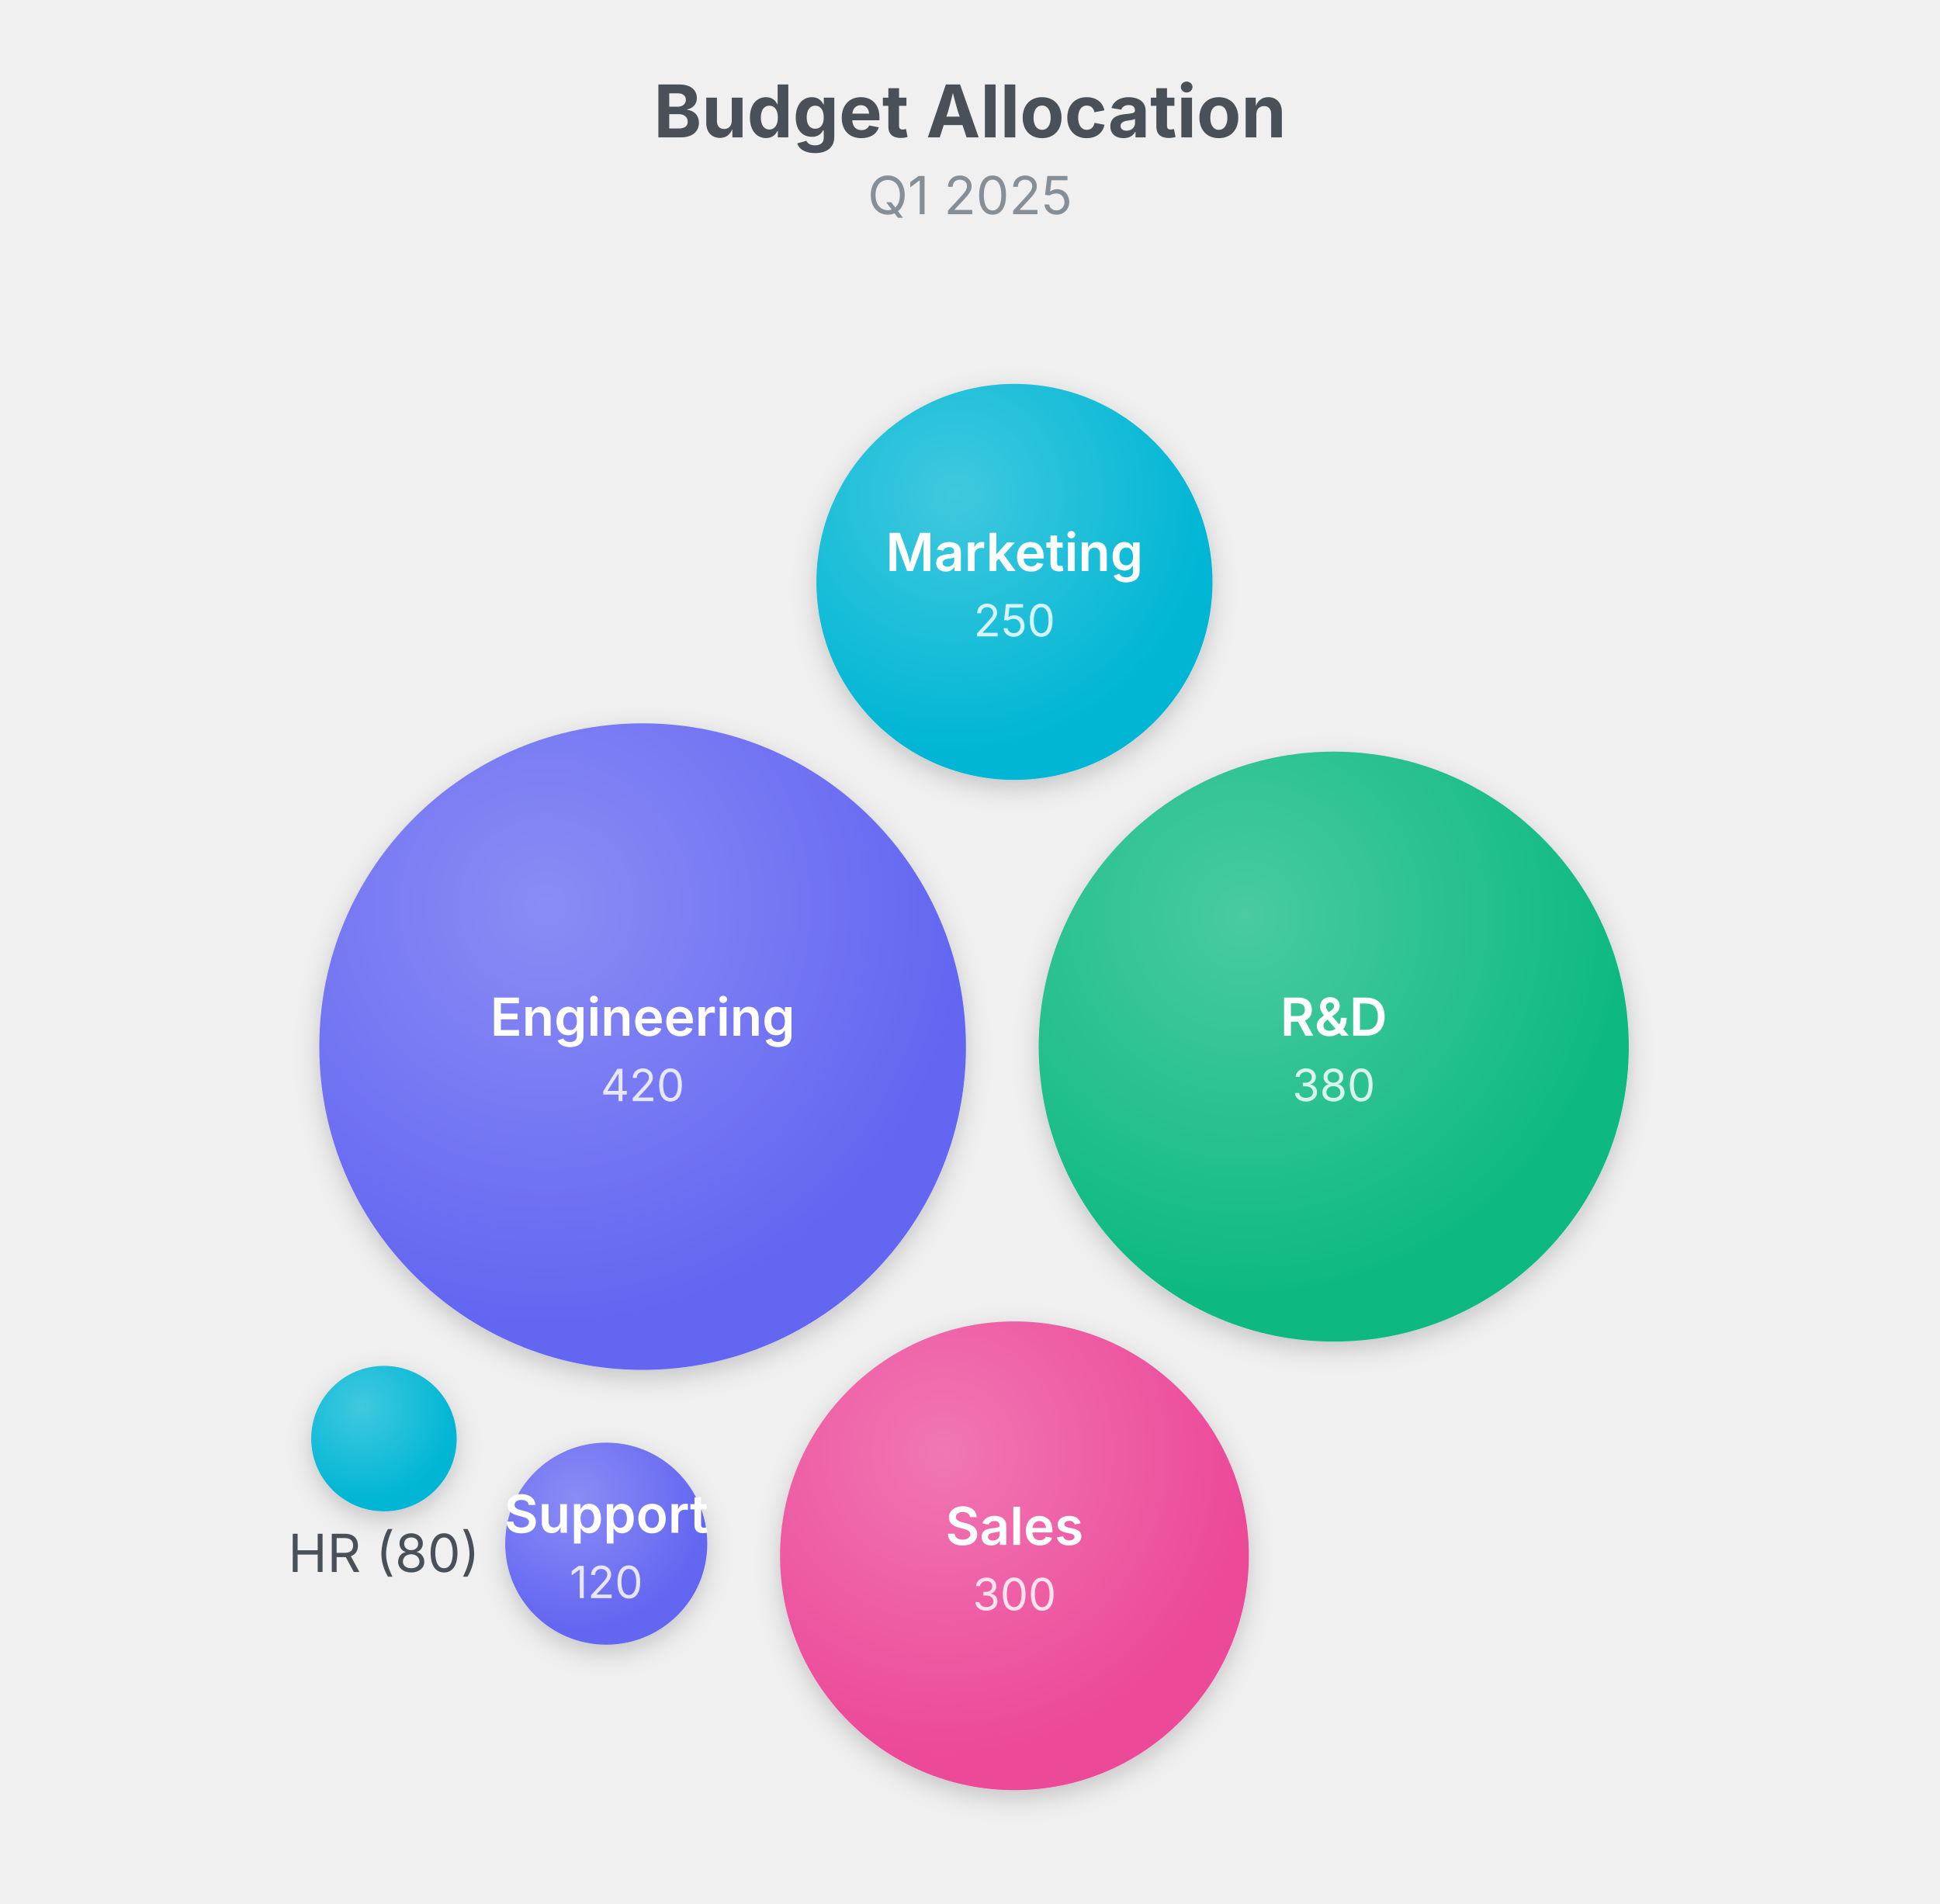
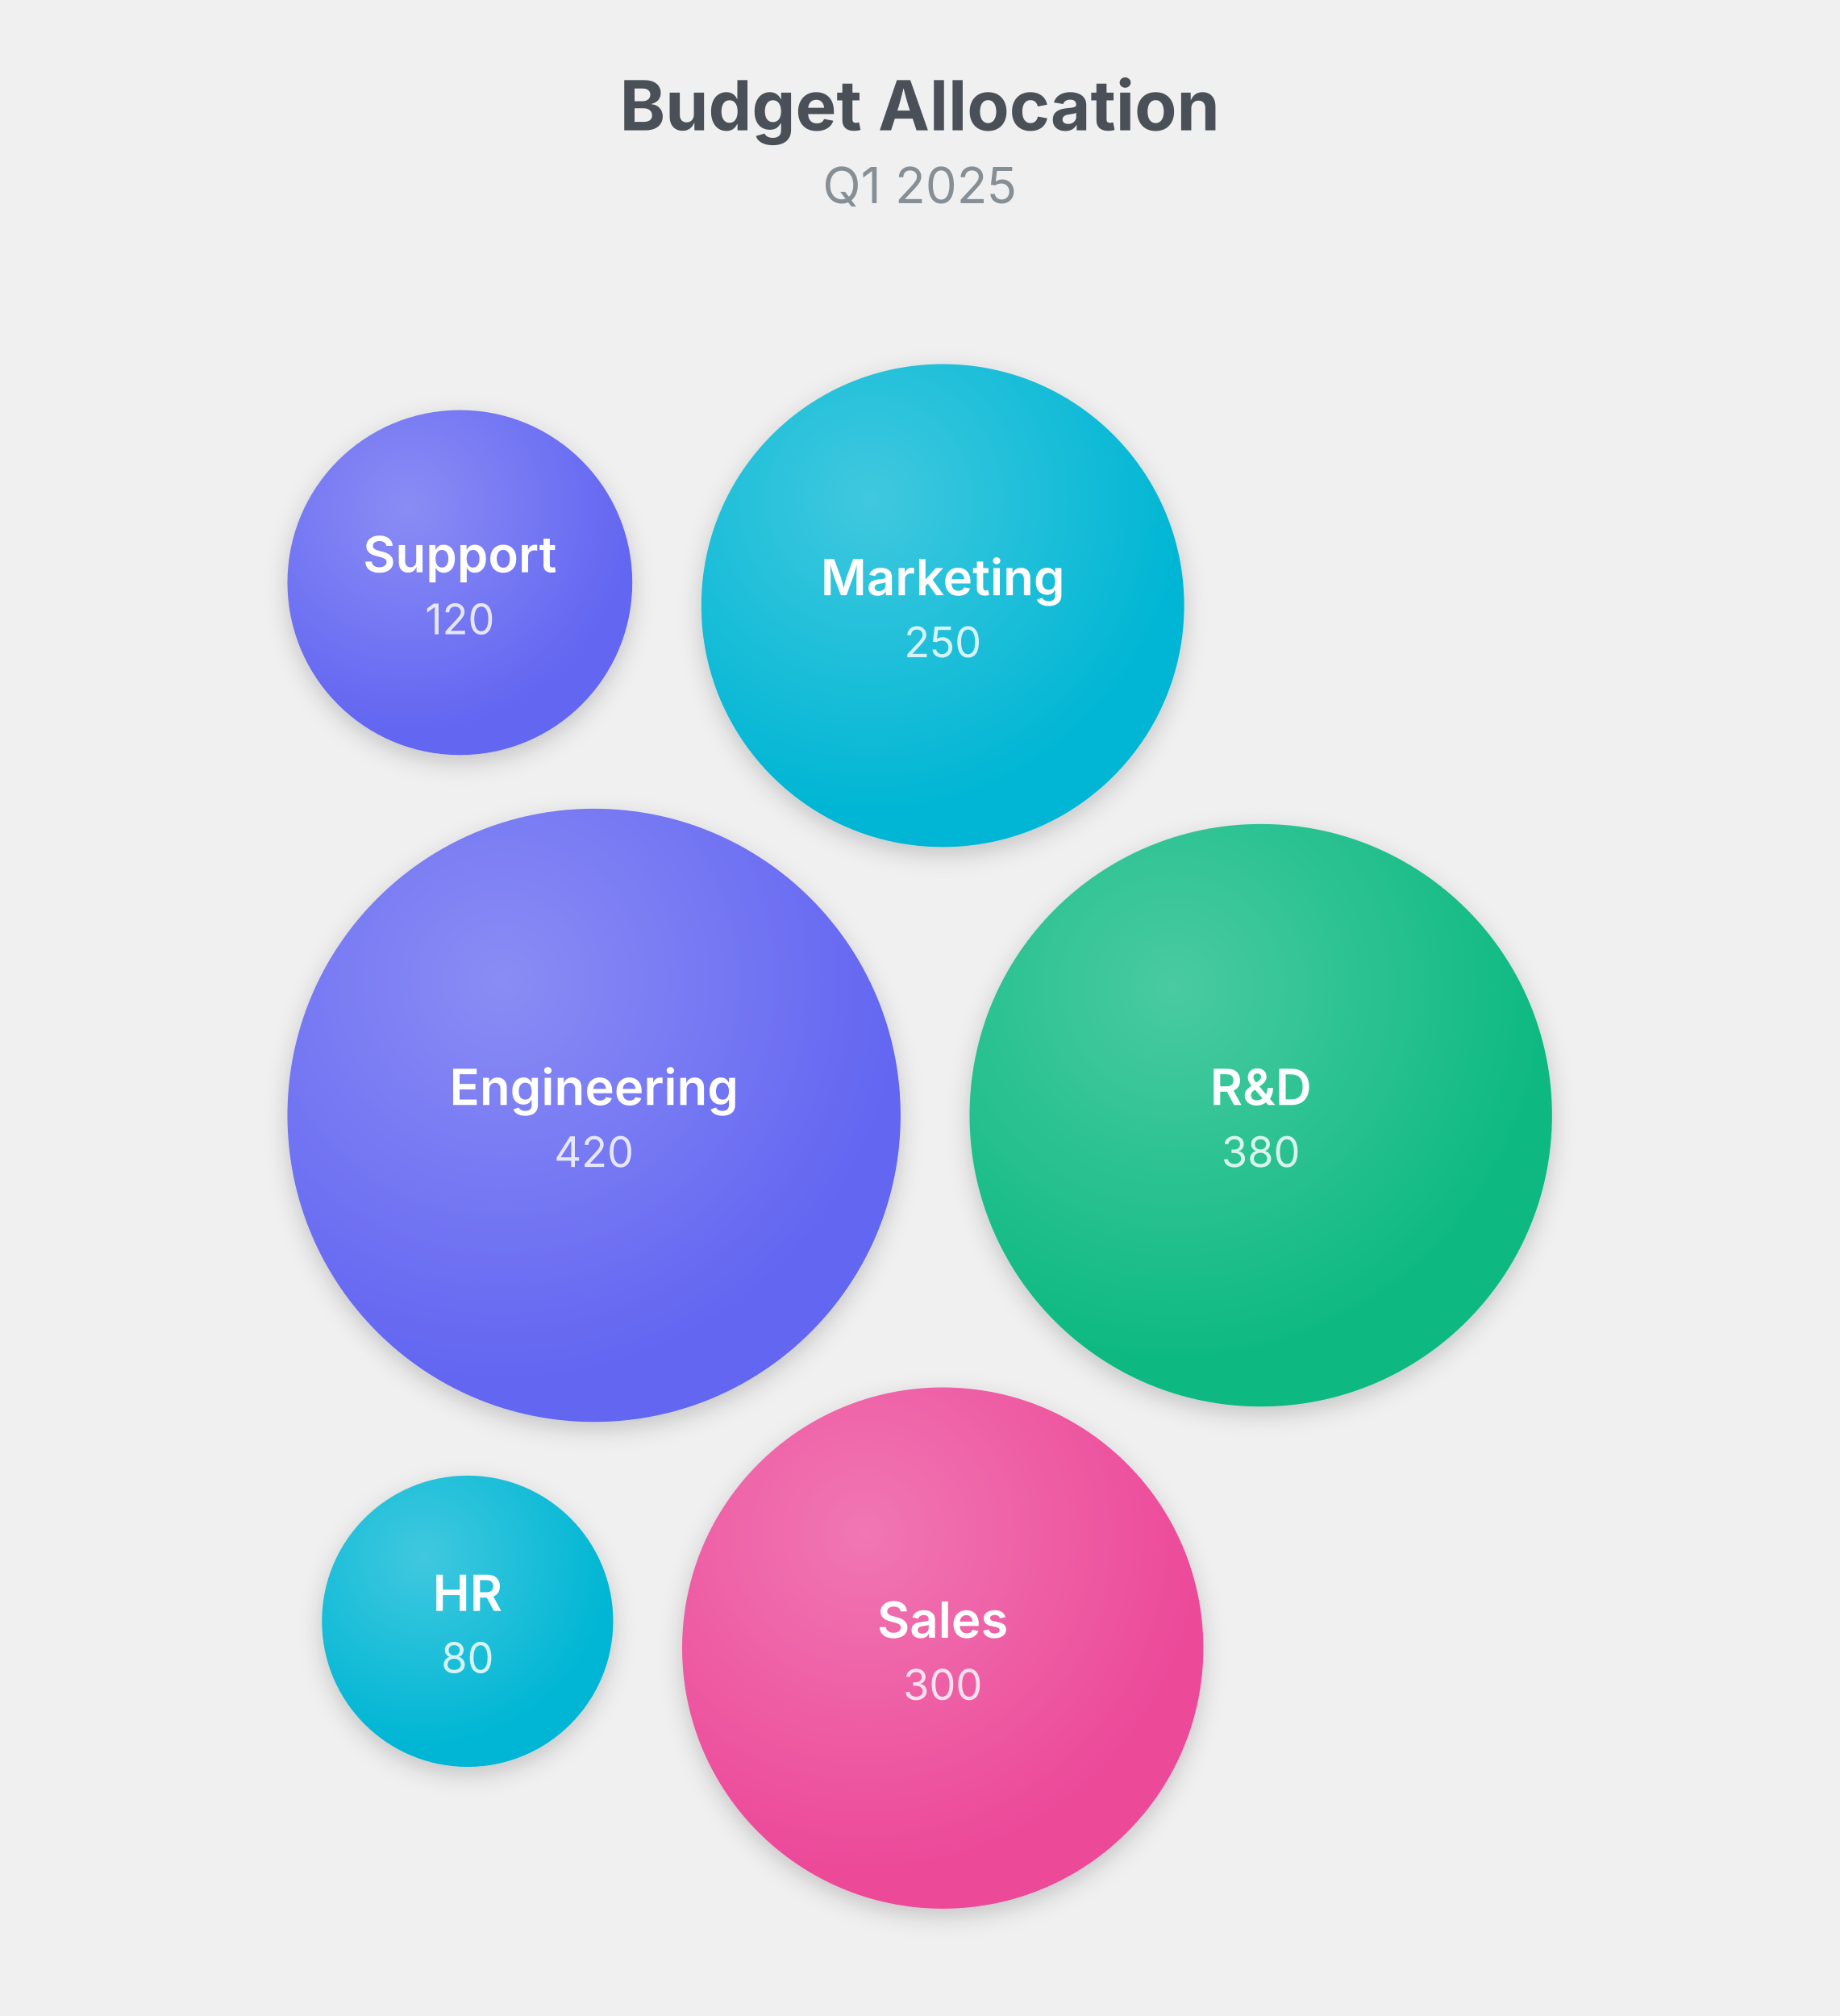
- <svg xmlns="http://www.w3.org/2000/svg" width="480" height="471" viewBox="0 0 480 471">
+ <svg xmlns="http://www.w3.org/2000/svg" width="480" height="526" viewBox="0 0 480 526">
  <text x="240" y="34" text-anchor="middle" font-family="Inter, system-ui, -apple-system, sans-serif" font-size="18" font-weight="700" fill="#495057">Budget Allocation</text>
  <text x="240" y="53" text-anchor="middle" font-family="Inter, system-ui, -apple-system, sans-serif" font-size="13" fill="#868e96">Q1 2025</text>
  <g class="bubble-chart" transform="translate(0,67)">
    <defs>
      <filter id="bub-1-sh" x="-50%" y="-50%" width="200%" height="200%">
        <feDropShadow dx="0" dy="2" stdDeviation="3" flood-color="rgba(0,0,0,0.18)" />
      </filter>
      <radialGradient id="bub-1-hl" cx="35%" cy="28%" r="65%" fx="35%" fy="28%">
        <stop offset="0%" stop-color="rgba(255,255,255,0.25)" />
        <stop offset="100%" stop-color="rgba(255,255,255,0)" />
      </radialGradient>
    </defs>
-     <circle cx="159" cy="192" r="80" fill="#6366f1" filter="url(#bub-1-sh)">
+     <circle cx="155" cy="224" r="80" fill="#6366f1" filter="url(#bub-1-sh)">
      <animate attributeName="r" values="80;83;80" dur="3s" begin="0s" repeatCount="indefinite" calcMode="spline" keySplines="0.45 0 0.55 1;0.45 0 0.55 1" keyTimes="0;0.5;1" />
    </circle>
-     <circle cx="159" cy="192" r="80" fill="url(#bub-1-hl)" pointer-events="none">
+     <circle cx="155" cy="224" r="80" fill="url(#bub-1-hl)" pointer-events="none">
      <animate attributeName="r" values="80;83;80" dur="3s" begin="0s" repeatCount="indefinite" calcMode="spline" keySplines="0.45 0 0.55 1;0.45 0 0.55 1" keyTimes="0;0.5;1" />
    </circle>
-     <text x="159" y="184.5" text-anchor="middle" dominant-baseline="middle" font-family="Inter, system-ui, -apple-system, sans-serif" font-size="13" font-weight="600" fill="#ffffff" pointer-events="none">Engineering</text>
-     <text x="159" y="201.5" text-anchor="middle" dominant-baseline="middle" font-family="Inter, system-ui, -apple-system, sans-serif" font-size="11" fill="#ffffff" opacity="0.82" pointer-events="none">420</text>
-     <circle cx="330" cy="192" r="73" fill="#10b981" filter="url(#bub-1-sh)">
-       <animate attributeName="r" values="73;76;73" dur="3s" begin="0.5s" repeatCount="indefinite" calcMode="spline" keySplines="0.45 0 0.55 1;0.45 0 0.55 1" keyTimes="0;0.5;1" />
+     <text x="155" y="216.5" text-anchor="middle" dominant-baseline="middle" font-family="Inter, system-ui, -apple-system, sans-serif" font-size="13" font-weight="600" fill="#ffffff" pointer-events="none">Engineering</text>
+     <text x="155" y="233.5" text-anchor="middle" dominant-baseline="middle" font-family="Inter, system-ui, -apple-system, sans-serif" font-size="11" fill="#ffffff" opacity="0.82" pointer-events="none">420</text>
+     <circle cx="329" cy="224" r="76" fill="#10b981" filter="url(#bub-1-sh)">
+       <animate attributeName="r" values="76;79;76" dur="3s" begin="0.5s" repeatCount="indefinite" calcMode="spline" keySplines="0.45 0 0.55 1;0.45 0 0.55 1" keyTimes="0;0.5;1" />
    </circle>
-     <circle cx="330" cy="192" r="73" fill="url(#bub-1-hl)" pointer-events="none">
-       <animate attributeName="r" values="73;76;73" dur="3s" begin="0.5s" repeatCount="indefinite" calcMode="spline" keySplines="0.45 0 0.55 1;0.45 0 0.55 1" keyTimes="0;0.5;1" />
+     <circle cx="329" cy="224" r="76" fill="url(#bub-1-hl)" pointer-events="none">
+       <animate attributeName="r" values="76;79;76" dur="3s" begin="0.5s" repeatCount="indefinite" calcMode="spline" keySplines="0.45 0 0.55 1;0.45 0 0.55 1" keyTimes="0;0.5;1" />
    </circle>
-     <text x="330" y="184.5" text-anchor="middle" dominant-baseline="middle" font-family="Inter, system-ui, -apple-system, sans-serif" font-size="13" font-weight="600" fill="#ffffff" pointer-events="none">R&amp;D</text>
-     <text x="330" y="201.5" text-anchor="middle" dominant-baseline="middle" font-family="Inter, system-ui, -apple-system, sans-serif" font-size="11" fill="#ffffff" opacity="0.82" pointer-events="none">380</text>
-     <circle cx="251" cy="318" r="58" fill="#ec4899" filter="url(#bub-1-sh)">
-       <animate attributeName="r" values="58;60;58" dur="3s" begin="1s" repeatCount="indefinite" calcMode="spline" keySplines="0.45 0 0.55 1;0.45 0 0.55 1" keyTimes="0;0.5;1" />
+     <text x="329" y="216.5" text-anchor="middle" dominant-baseline="middle" font-family="Inter, system-ui, -apple-system, sans-serif" font-size="13" font-weight="600" fill="#ffffff" pointer-events="none">R&amp;D</text>
+     <text x="329" y="233.5" text-anchor="middle" dominant-baseline="middle" font-family="Inter, system-ui, -apple-system, sans-serif" font-size="11" fill="#ffffff" opacity="0.82" pointer-events="none">380</text>
+     <circle cx="246" cy="363" r="68" fill="#ec4899" filter="url(#bub-1-sh)">
+       <animate attributeName="r" values="68;71;68" dur="3s" begin="1s" repeatCount="indefinite" calcMode="spline" keySplines="0.45 0 0.55 1;0.45 0 0.55 1" keyTimes="0;0.5;1" />
    </circle>
-     <circle cx="251" cy="318" r="58" fill="url(#bub-1-hl)" pointer-events="none">
-       <animate attributeName="r" values="58;60;58" dur="3s" begin="1s" repeatCount="indefinite" calcMode="spline" keySplines="0.45 0 0.55 1;0.45 0 0.55 1" keyTimes="0;0.5;1" />
+     <circle cx="246" cy="363" r="68" fill="url(#bub-1-hl)" pointer-events="none">
+       <animate attributeName="r" values="68;71;68" dur="3s" begin="1s" repeatCount="indefinite" calcMode="spline" keySplines="0.45 0 0.55 1;0.45 0 0.55 1" keyTimes="0;0.5;1" />
    </circle>
-     <text x="251" y="310.5" text-anchor="middle" dominant-baseline="middle" font-family="Inter, system-ui, -apple-system, sans-serif" font-size="13" font-weight="600" fill="#ffffff" pointer-events="none">Sales</text>
-     <text x="251" y="327.5" text-anchor="middle" dominant-baseline="middle" font-family="Inter, system-ui, -apple-system, sans-serif" font-size="11" fill="#ffffff" opacity="0.82" pointer-events="none">300</text>
-     <circle cx="251" cy="77" r="49" fill="#06b6d4" filter="url(#bub-1-sh)">
-       <animate attributeName="r" values="49;51;49" dur="3s" begin="1.5s" repeatCount="indefinite" calcMode="spline" keySplines="0.45 0 0.55 1;0.45 0 0.55 1" keyTimes="0;0.5;1" />
+     <text x="246" y="355.5" text-anchor="middle" dominant-baseline="middle" font-family="Inter, system-ui, -apple-system, sans-serif" font-size="13" font-weight="600" fill="#ffffff" pointer-events="none">Sales</text>
+     <text x="246" y="372.5" text-anchor="middle" dominant-baseline="middle" font-family="Inter, system-ui, -apple-system, sans-serif" font-size="11" fill="#ffffff" opacity="0.82" pointer-events="none">300</text>
+     <circle cx="246" cy="91" r="63" fill="#06b6d4" filter="url(#bub-1-sh)">
+       <animate attributeName="r" values="63;66;63" dur="3s" begin="1.5s" repeatCount="indefinite" calcMode="spline" keySplines="0.45 0 0.55 1;0.45 0 0.55 1" keyTimes="0;0.5;1" />
    </circle>
-     <circle cx="251" cy="77" r="49" fill="url(#bub-1-hl)" pointer-events="none">
-       <animate attributeName="r" values="49;51;49" dur="3s" begin="1.5s" repeatCount="indefinite" calcMode="spline" keySplines="0.45 0 0.55 1;0.45 0 0.55 1" keyTimes="0;0.5;1" />
+     <circle cx="246" cy="91" r="63" fill="url(#bub-1-hl)" pointer-events="none">
+       <animate attributeName="r" values="63;66;63" dur="3s" begin="1.5s" repeatCount="indefinite" calcMode="spline" keySplines="0.45 0 0.55 1;0.45 0 0.55 1" keyTimes="0;0.5;1" />
    </circle>
-     <text x="251" y="69.5" text-anchor="middle" dominant-baseline="middle" font-family="Inter, system-ui, -apple-system, sans-serif" font-size="13" font-weight="600" fill="#ffffff" pointer-events="none">Marketing</text>
-     <text x="251" y="86.5" text-anchor="middle" dominant-baseline="middle" font-family="Inter, system-ui, -apple-system, sans-serif" font-size="11" fill="#ffffff" opacity="0.82" pointer-events="none">250</text>
-     <circle cx="150" cy="315" r="25" fill="#6366f1" filter="url(#bub-1-sh)">
-       <animate attributeName="r" values="25;26;25" dur="3s" begin="0s" repeatCount="indefinite" calcMode="spline" keySplines="0.45 0 0.55 1;0.45 0 0.55 1" keyTimes="0;0.5;1" />
+     <text x="246" y="83.5" text-anchor="middle" dominant-baseline="middle" font-family="Inter, system-ui, -apple-system, sans-serif" font-size="13" font-weight="600" fill="#ffffff" pointer-events="none">Marketing</text>
+     <text x="246" y="100.5" text-anchor="middle" dominant-baseline="middle" font-family="Inter, system-ui, -apple-system, sans-serif" font-size="11" fill="#ffffff" opacity="0.82" pointer-events="none">250</text>
+     <circle cx="120" cy="85" r="45" fill="#6366f1" filter="url(#bub-1-sh)">
+       <animate attributeName="r" values="45;47;45" dur="3s" begin="0s" repeatCount="indefinite" calcMode="spline" keySplines="0.45 0 0.55 1;0.45 0 0.55 1" keyTimes="0;0.5;1" />
    </circle>
-     <circle cx="150" cy="315" r="25" fill="url(#bub-1-hl)" pointer-events="none">
-       <animate attributeName="r" values="25;26;25" dur="3s" begin="0s" repeatCount="indefinite" calcMode="spline" keySplines="0.45 0 0.55 1;0.45 0 0.55 1" keyTimes="0;0.5;1" />
+     <circle cx="120" cy="85" r="45" fill="url(#bub-1-hl)" pointer-events="none">
+       <animate attributeName="r" values="45;47;45" dur="3s" begin="0s" repeatCount="indefinite" calcMode="spline" keySplines="0.45 0 0.55 1;0.45 0 0.55 1" keyTimes="0;0.5;1" />
    </circle>
-     <text x="150" y="307.5" text-anchor="middle" dominant-baseline="middle" font-family="Inter, system-ui, -apple-system, sans-serif" font-size="13" font-weight="600" fill="#ffffff" pointer-events="none">Support</text>
-     <text x="150" y="324.5" text-anchor="middle" dominant-baseline="middle" font-family="Inter, system-ui, -apple-system, sans-serif" font-size="11" fill="#ffffff" opacity="0.82" pointer-events="none">120</text>
-     <circle cx="95" cy="289" r="18" fill="#06b6d4" filter="url(#bub-1-sh)">
-       <animate attributeName="r" values="18;19;18" dur="3s" begin="0.5s" repeatCount="indefinite" calcMode="spline" keySplines="0.45 0 0.55 1;0.45 0 0.55 1" keyTimes="0;0.5;1" />
+     <text x="120" y="77.5" text-anchor="middle" dominant-baseline="middle" font-family="Inter, system-ui, -apple-system, sans-serif" font-size="13" font-weight="600" fill="#ffffff" pointer-events="none">Support</text>
+     <text x="120" y="94.5" text-anchor="middle" dominant-baseline="middle" font-family="Inter, system-ui, -apple-system, sans-serif" font-size="11" fill="#ffffff" opacity="0.82" pointer-events="none">120</text>
+     <circle cx="122" cy="356" r="38" fill="#06b6d4" filter="url(#bub-1-sh)">
+       <animate attributeName="r" values="38;40;38" dur="3s" begin="0.5s" repeatCount="indefinite" calcMode="spline" keySplines="0.45 0 0.55 1;0.45 0 0.55 1" keyTimes="0;0.5;1" />
    </circle>
-     <circle cx="95" cy="289" r="18" fill="url(#bub-1-hl)" pointer-events="none">
-       <animate attributeName="r" values="18;19;18" dur="3s" begin="0.5s" repeatCount="indefinite" calcMode="spline" keySplines="0.45 0 0.55 1;0.45 0 0.55 1" keyTimes="0;0.5;1" />
+     <circle cx="122" cy="356" r="38" fill="url(#bub-1-hl)" pointer-events="none">
+       <animate attributeName="r" values="38;40;38" dur="3s" begin="0.5s" repeatCount="indefinite" calcMode="spline" keySplines="0.45 0 0.55 1;0.45 0 0.55 1" keyTimes="0;0.5;1" />
    </circle>
-     <text x="95" y="322" text-anchor="middle" font-family="Inter, system-ui, -apple-system, sans-serif" font-size="13" fill="#495057" pointer-events="none">HR (80)</text>
+     <text x="122" y="348.5" text-anchor="middle" dominant-baseline="middle" font-family="Inter, system-ui, -apple-system, sans-serif" font-size="13" font-weight="600" fill="#ffffff" pointer-events="none">HR</text>
+     <text x="122" y="365.5" text-anchor="middle" dominant-baseline="middle" font-family="Inter, system-ui, -apple-system, sans-serif" font-size="11" fill="#ffffff" opacity="0.82" pointer-events="none">80</text>
  </g>
</svg>
